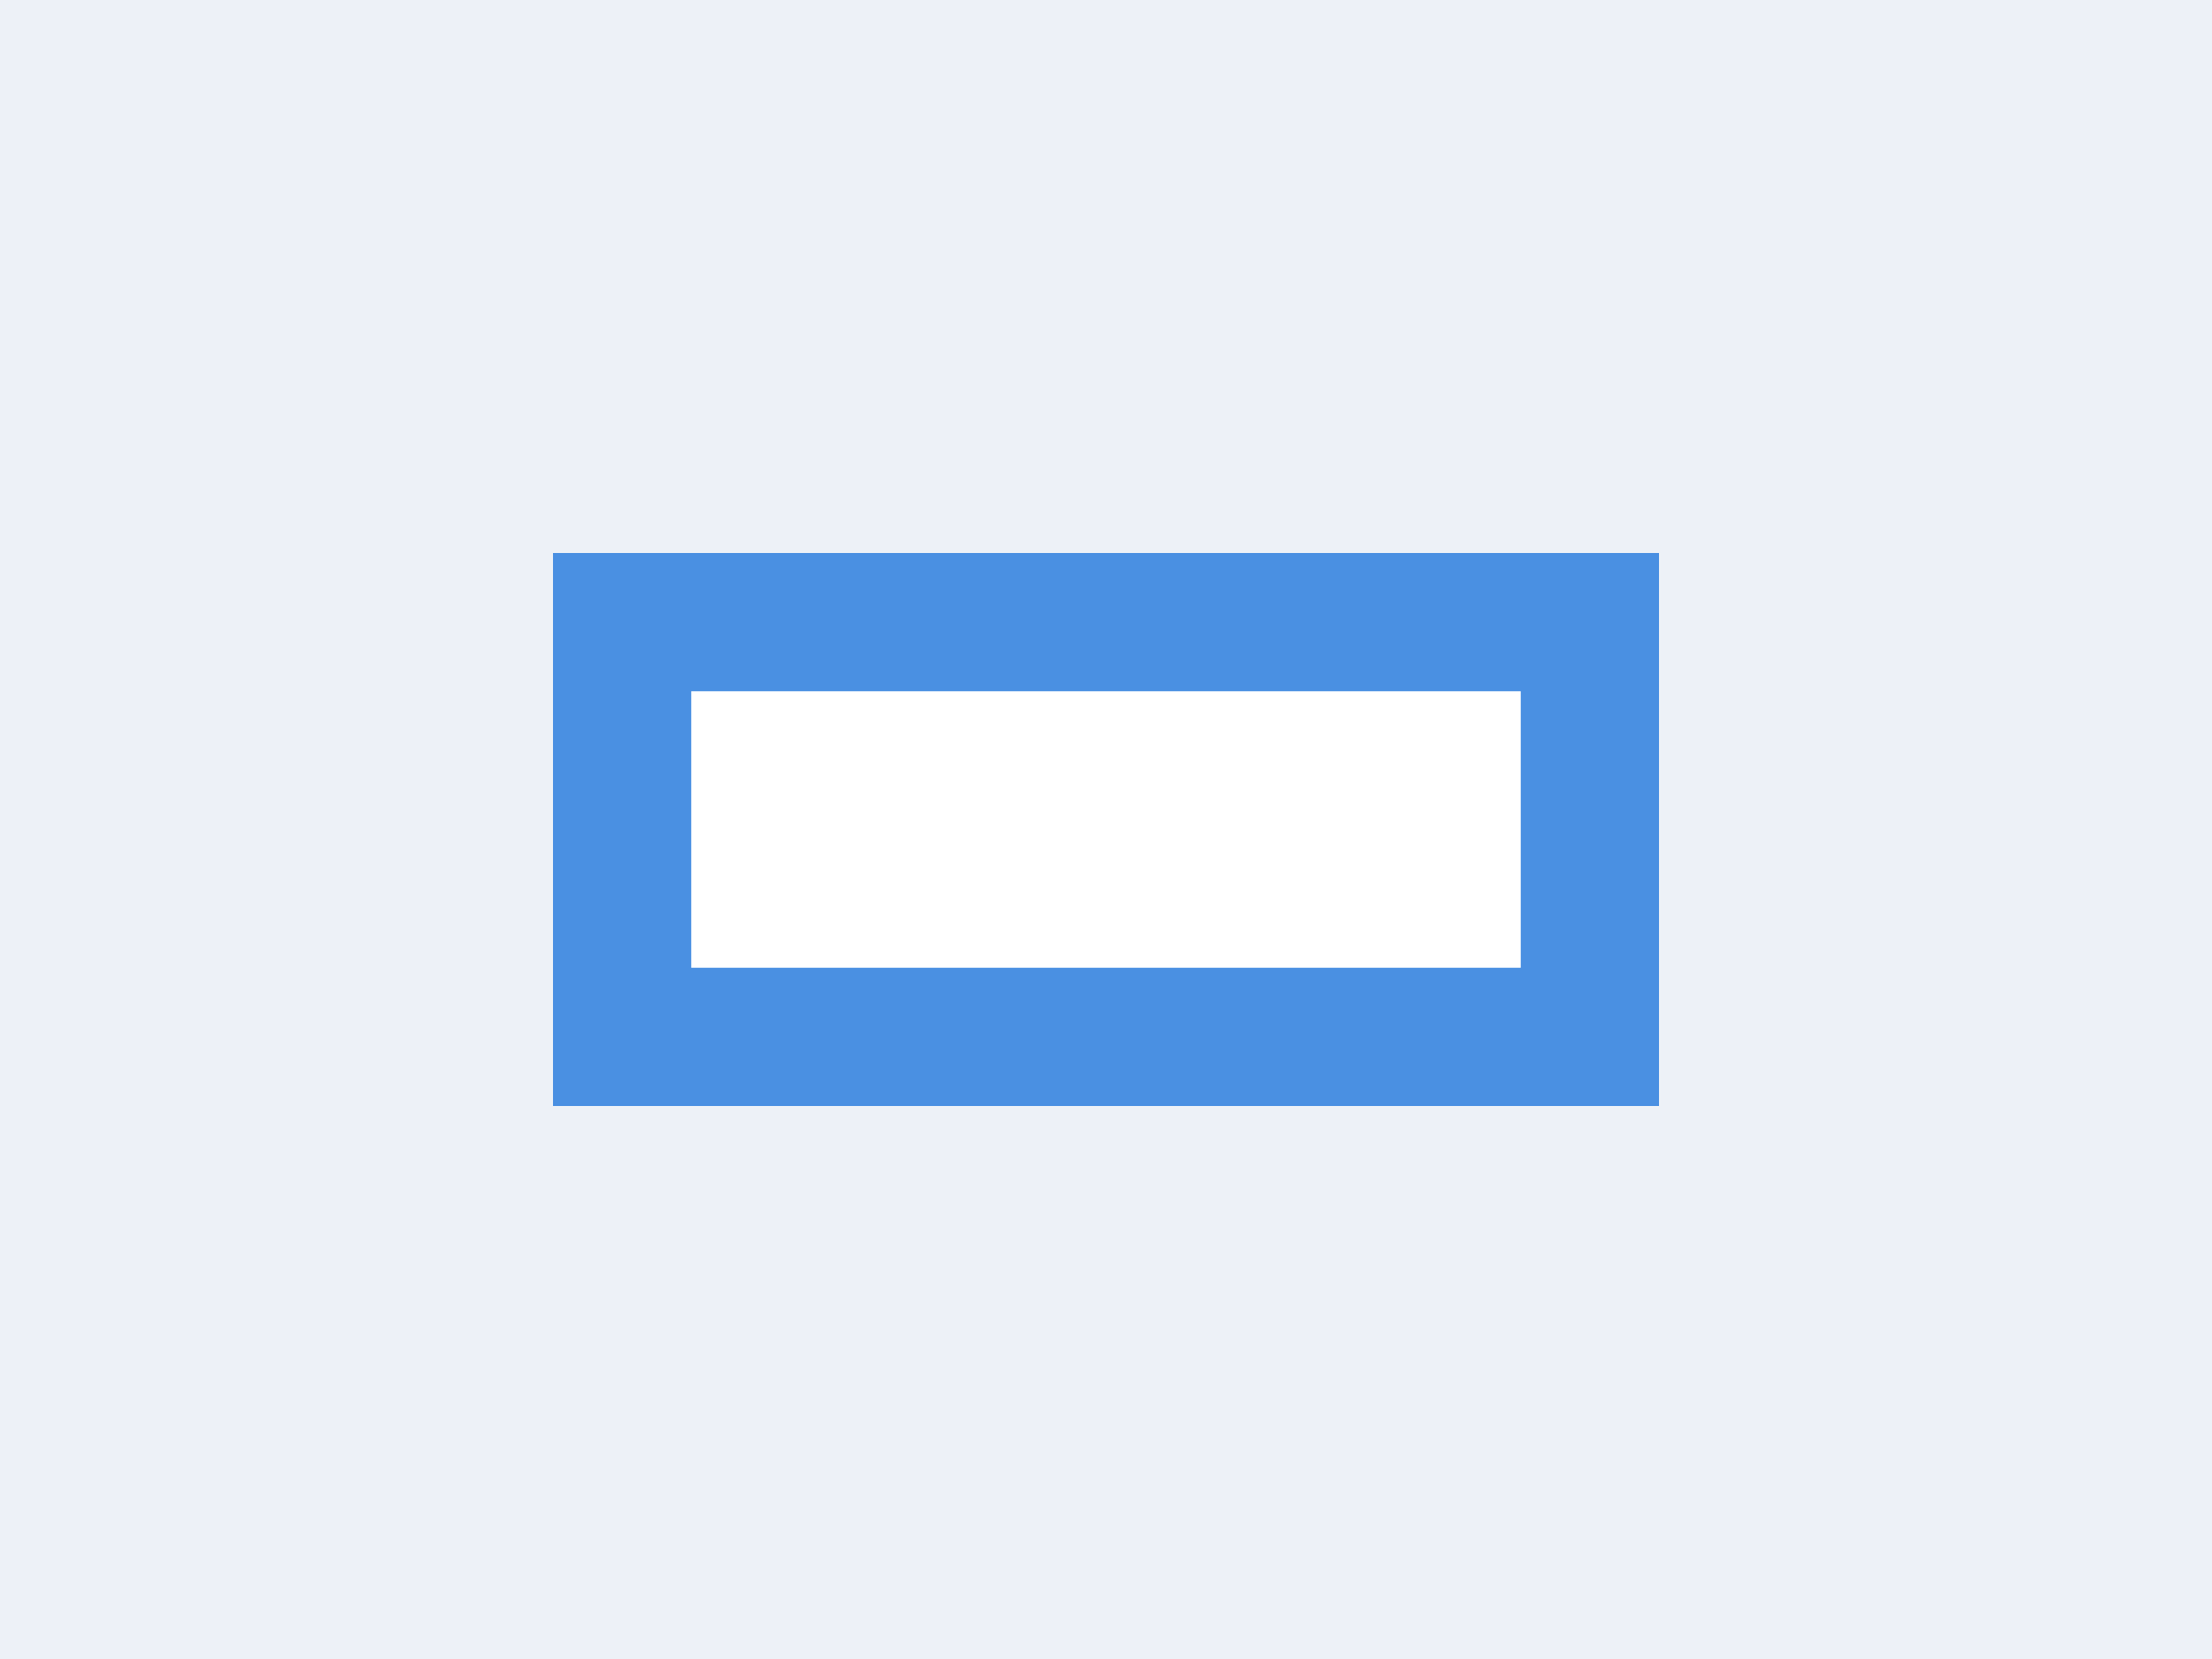
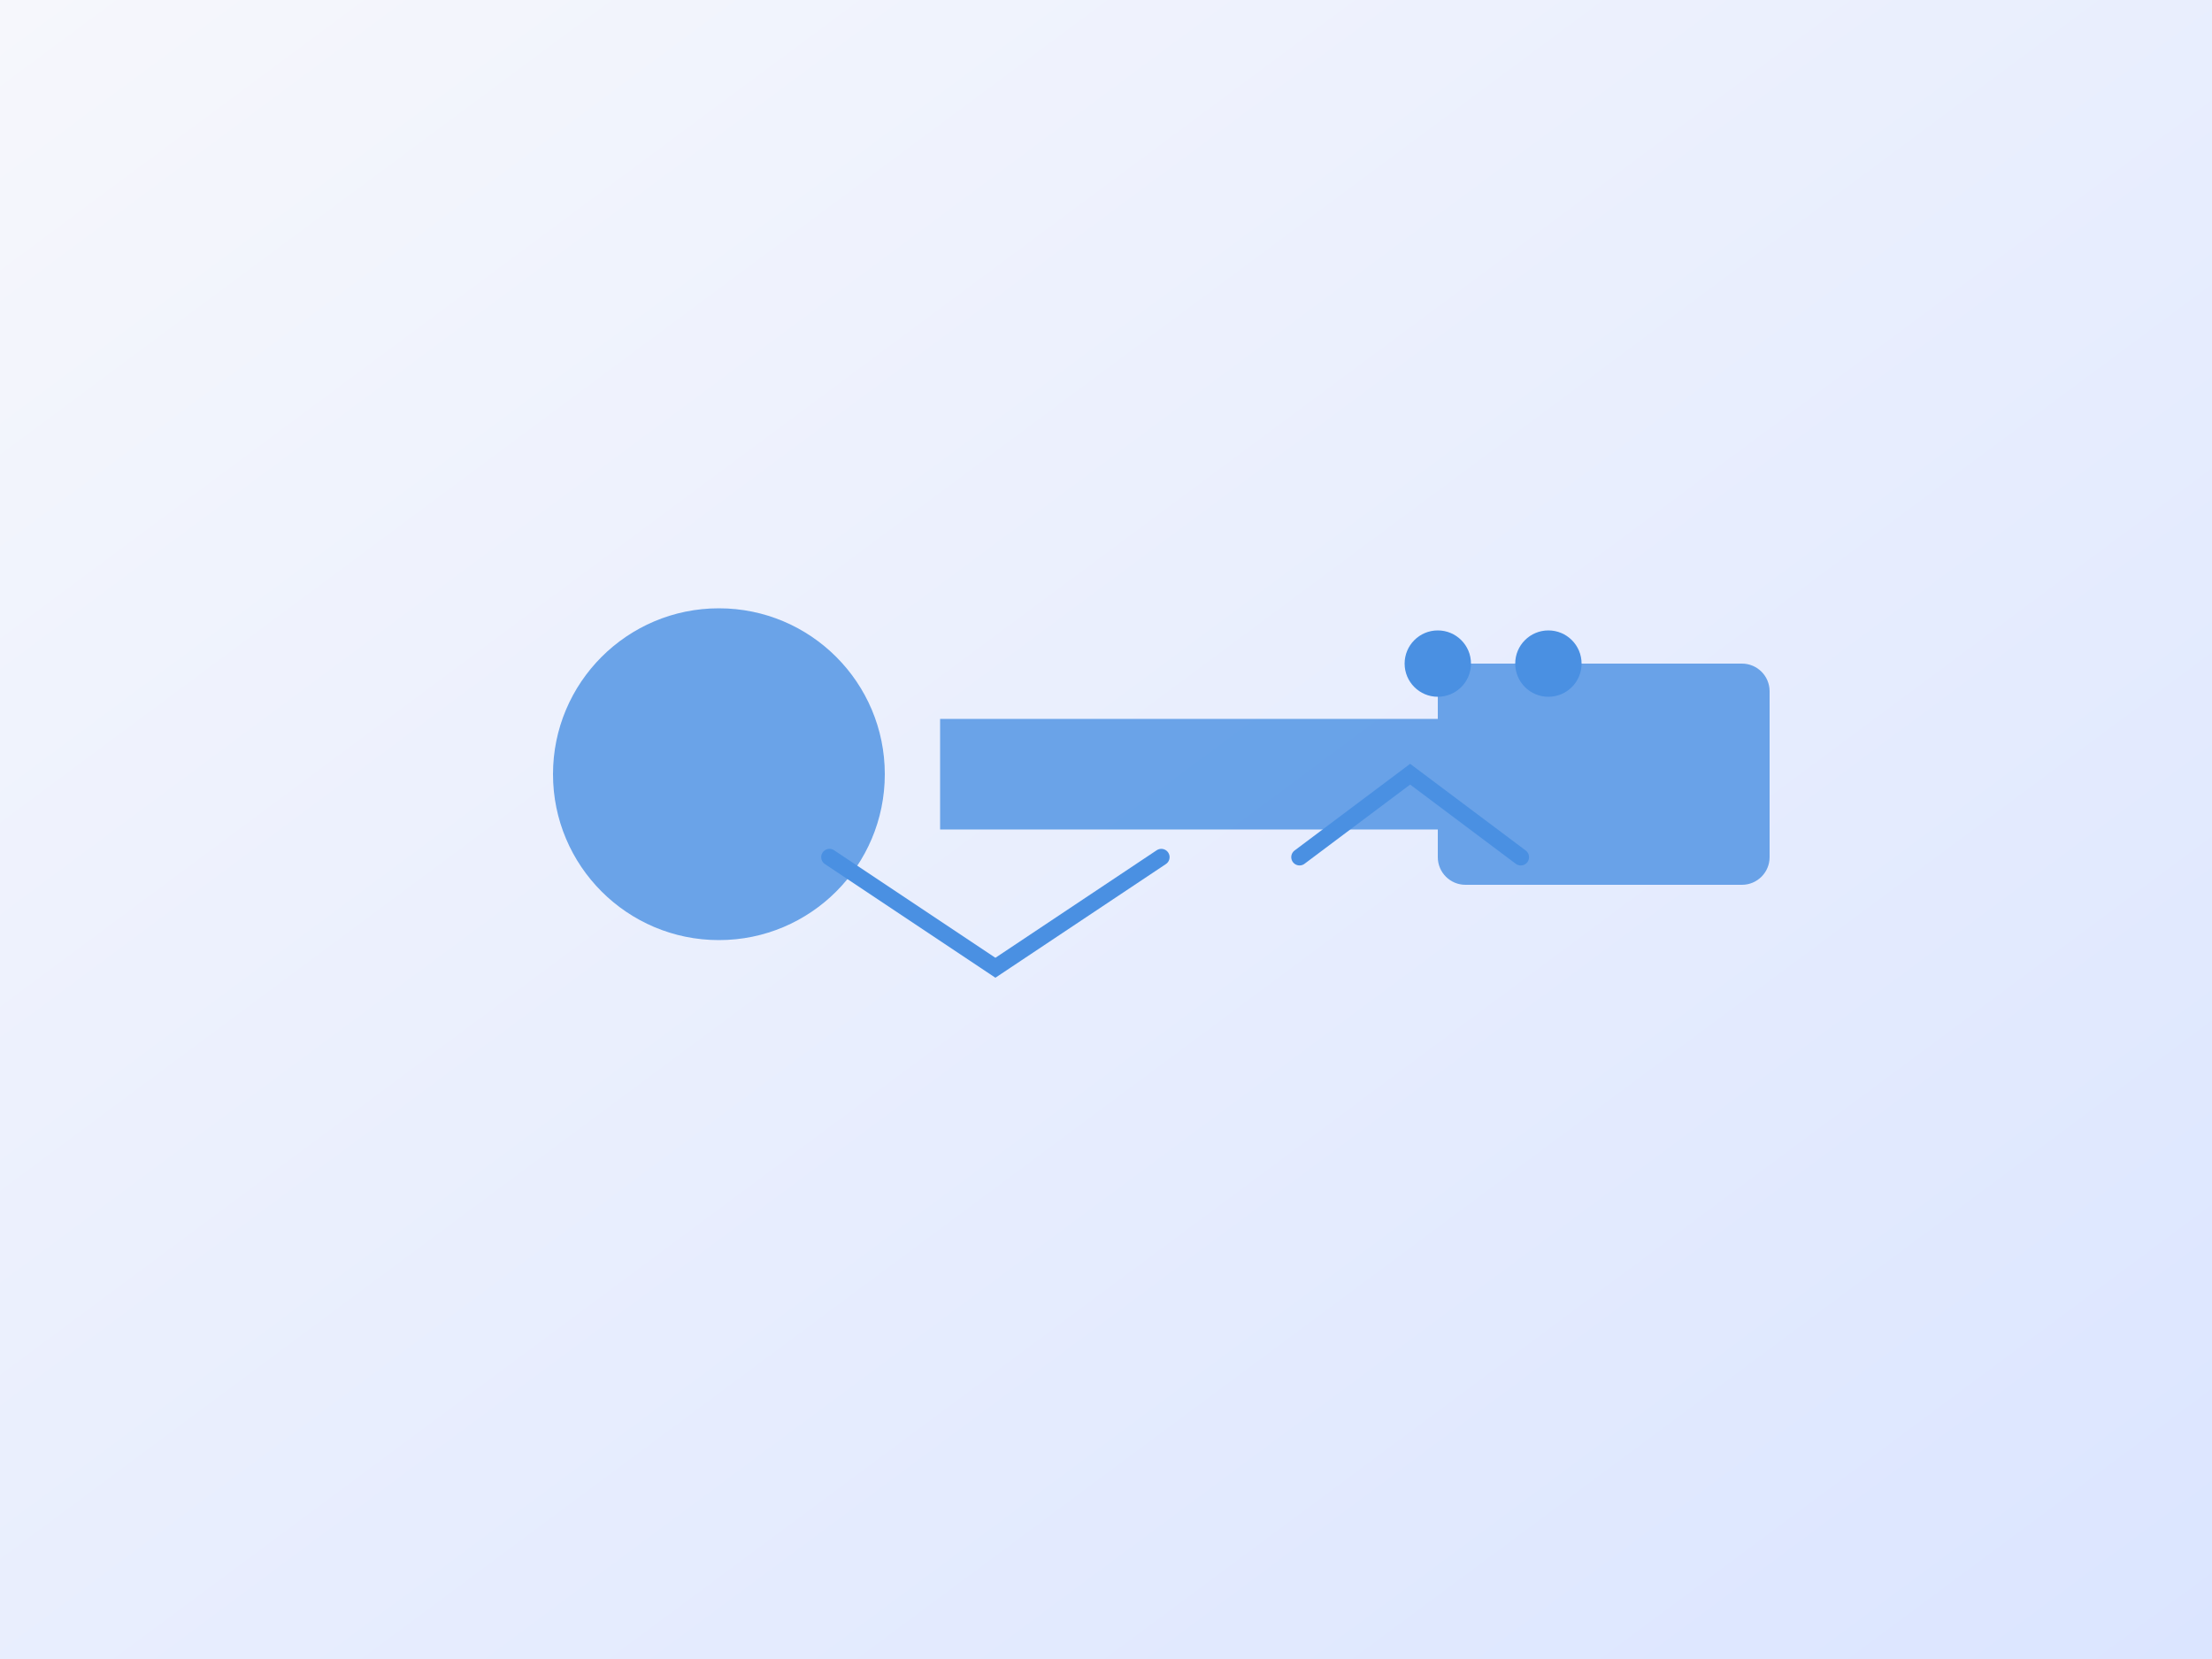
<svg xmlns="http://www.w3.org/2000/svg" width="800" height="600" viewBox="0 0 800 600">
-   <rect width="800" height="600" fill="#edf1f7" />
-   <rect x="200" y="200" width="400" height="200" fill="#4a90e2" />
-   <rect x="250" y="250" width="300" height="100" fill="#ffffff" />
+   <defs>
+     <linearGradient id="serviceGrad" x1="0" y1="0" x2="1" y2="1">
+       <stop offset="0%" stop-color="#f6f7fc" />
+       <stop offset="100%" stop-color="#dbe5ff" />
+     </linearGradient>
+   </defs>
+   <rect width="800" height="600" fill="url(#serviceGrad)" />
+   <g fill="#4a90e2" opacity="0.8">
+     <circle cx="260" cy="280" r="60" />
+     <path d="M340 260h200v40H340z" />
+     <rect x="520" y="240" width="120" height="80" rx="10" />
+   </g>
+   <g stroke="#4a90e2" stroke-width="6" stroke-linecap="round" fill="none">
+     <path d="M300 310l60 40 60-40" />
+     <path d="M470 310l40-30 40 30" />
+   </g>
+   <g fill="#4a90e2">
+     <circle cx="520" cy="240" r="12" />
+     <circle cx="560" cy="240" r="12" />
+   </g>
</svg>
